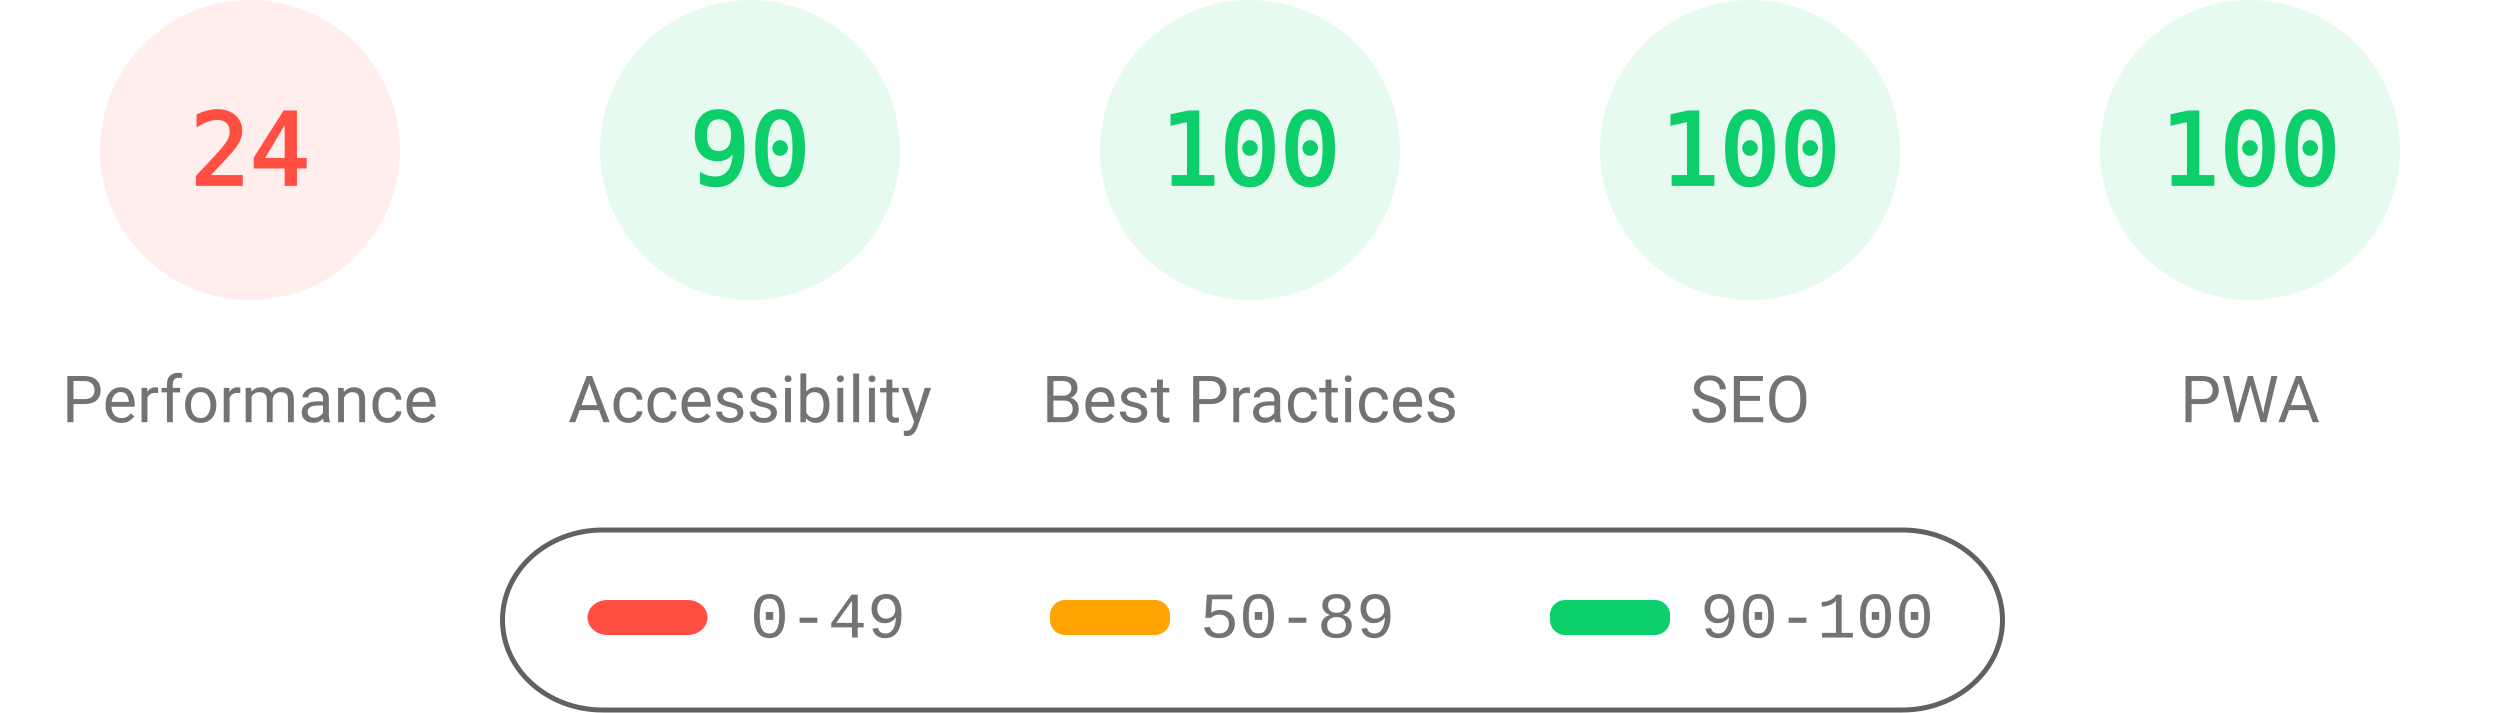
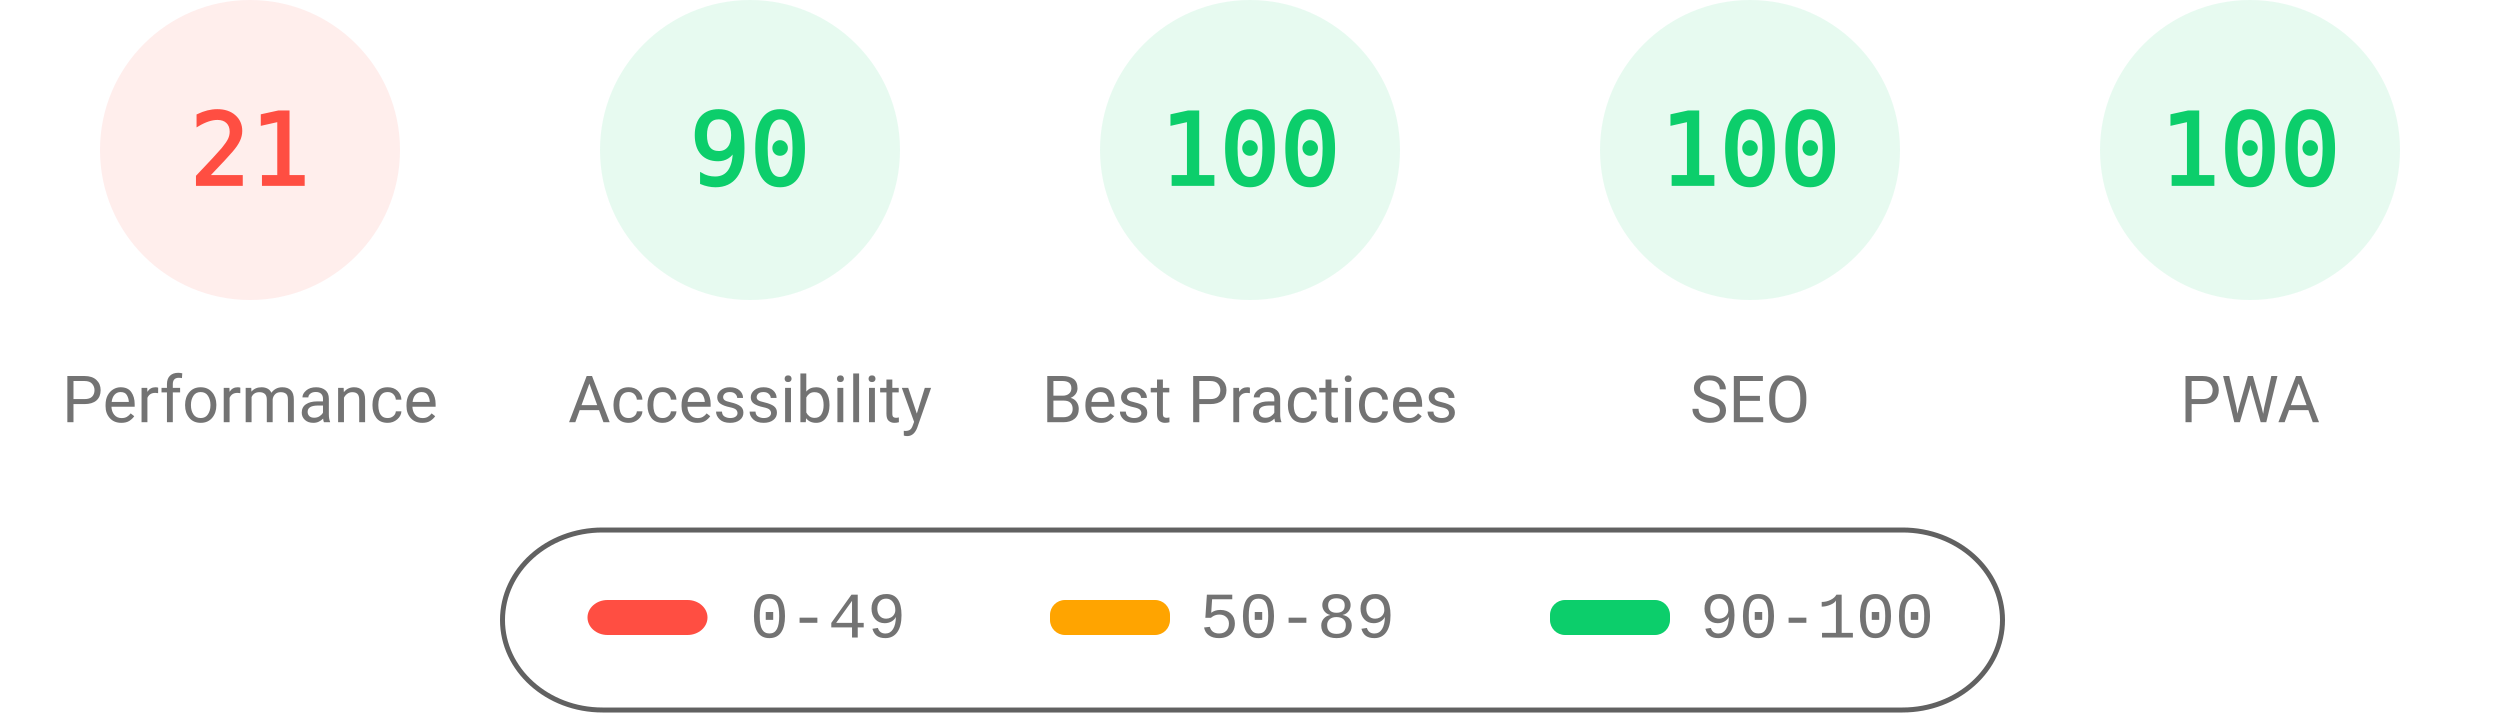
<svg xmlns="http://www.w3.org/2000/svg" fill="none" width="1000" height="285">
  <style>.gauge-base{opacity:.1}.gauge-arc{fill:none;animation-delay:250ms;stroke-linecap:round;transform:rotate(-90deg);transform-origin:100px 60px;animation:load-gauge 1s ease forwards}.guage-text{font-size:40px;font-family:monospace;text-align:center}.guage-red{color:#ff4e42;fill:#ff4e42;stroke:#ff4e42}.guage-orange{color:#ffa400;fill:#ffa400;stroke:#ffa400}.guage-green{color:#0cce6b;fill:#0cce6b;stroke:#0cce6b}.guage-undefined{color:#5c5c5c;fill:#5c5c5c;stroke:#5c5c5c}.guage-title{color:#737373;fill:#737373;stroke:none;font-size:26px;line-height:26px;font-family:Roboto,Halvetica,Arial,sans-serif}@keyframes load-gauge{from{stroke-dasharray:0 352.858}}</style>
  <svg class="guage-div guage-perf guage-red" viewBox="0 0 200 200" width="200" height="200">
    <circle class="gauge-base" r="56" cx="100" cy="60" stroke-width="8" />
-     <circle class="gauge-arc guage-arc-1" r="56" cx="100" cy="60" stroke-width="8" style="stroke-dasharray:84.446,351.858" />
-     <text class="guage-text" x="100" y="60" alignment-baseline="central" dominant-baseline="central" text-anchor="middle">24</text>
+     <circle class="gauge-arc guage-arc-1" r="56" cx="100" cy="60" stroke-width="8" style="stroke-dasharray:73.89,351.858" />
+     <text class="guage-text" x="100" y="60" alignment-baseline="central" dominant-baseline="central" text-anchor="middle">21</text>
    <text class="guage-title" x="100" y="160" alignment-baseline="central" dominant-baseline="central" text-anchor="middle">Performance</text>
  </svg>
  <svg class="guage-div guage-acc guage-green" viewBox="0 0 200 200" width="200" height="200" x="200">
    <circle class="gauge-base" r="56" cx="100" cy="60" stroke-width="8" />
    <circle class="gauge-arc guage-arc-2" r="56" cx="100" cy="60" stroke-width="8" style="stroke-dasharray:316.672,351.858" />
    <text class="guage-text" x="100" y="60" alignment-baseline="central" dominant-baseline="central" text-anchor="middle">90</text>
    <text class="guage-title" x="100" y="160" alignment-baseline="central" dominant-baseline="central" text-anchor="middle">Accessibility</text>
  </svg>
  <svg class="guage-div guage-best guage-green" viewBox="0 0 200 200" width="200" height="200" x="400">
    <circle class="gauge-base" r="56" cx="100" cy="60" stroke-width="8" />
    <circle class="gauge-arc guage-arc-3" r="56" cx="100" cy="60" stroke-width="8" style="stroke-dasharray:351.858,351.858" />
    <text class="guage-text" x="100" y="60" alignment-baseline="central" dominant-baseline="central" text-anchor="middle">100</text>
    <text class="guage-title" x="100" y="160" alignment-baseline="central" dominant-baseline="central" text-anchor="middle">Best Practices</text>
  </svg>
  <svg class="guage-div guage-seo guage-green" viewBox="0 0 200 200" width="200" height="200" x="600">
    <circle class="gauge-base" r="56" cx="100" cy="60" stroke-width="8" />
    <circle class="gauge-arc guage-arc-4" r="56" cx="100" cy="60" stroke-width="8" style="stroke-dasharray:351.858,351.858" />
    <text class="guage-text" x="100" y="60" alignment-baseline="central" dominant-baseline="central" text-anchor="middle">100</text>
    <text class="guage-title" x="100" y="160" alignment-baseline="central" dominant-baseline="central" text-anchor="middle">SEO</text>
  </svg>
  <svg class="guage-div guage-pwa guage-green" viewBox="0 0 200 200" width="200" height="200" x="800">
    <circle class="gauge-base" r="56" cx="100" cy="60" stroke-width="8" />
    <circle class="gauge-arc guage-arc-4" r="56" cx="100" cy="60" stroke-width="8" style="stroke-dasharray:351.858,351.858" />
    <text class="guage-text" x="100" y="60" alignment-baseline="central" dominant-baseline="central" text-anchor="middle">100</text>
    <text class="guage-title" x="100" y="160" alignment-baseline="central" dominant-baseline="central" text-anchor="middle">PWA</text>
  </svg>
  <svg width="604" height="76" x="200" y="210">
    <path fill="none" id="canvas_background" d="M-1-1h604v80H-1z" />
    <rect fill-opacity="0" stroke="#616161" stroke-width="2" rx="40" id="svg_2" height="72" width="600" y="2" x="1" fill="#000" />
    <rect stroke="#000" rx="8" id="svg_3" height="14" width="48" y="30" x="35" stroke-opacity="null" stroke-width="0" fill="#ff4e42" />
    <rect stroke="#000" rx="6" id="svg_4" height="14" width="48" y="30" x="220" stroke-opacity="null" stroke-width="0" fill="#ffa400" />
    <rect stroke="#000" rx="6" id="svg_5" height="14" width="48" y="30" x="420" stroke-opacity="null" stroke-width="0" fill="#0cce6b" />
    <text xml:space="preserve" text-anchor="start" font-family="'Courier New', Courier, monospace" font-size="26" id="svg_6" y="45" x="100" stroke-opacity="null" stroke-width="0" stroke="#000" fill="#737373">0-49</text>
    <text xml:space="preserve" text-anchor="start" font-family="'Courier New', Courier, monospace" font-size="26" id="svg_7" y="45" x="280" stroke-opacity="null" stroke-width="0" stroke="#000" fill="#737373">50-89</text>
    <text xml:space="preserve" text-anchor="start" font-family="'Courier New', Courier, monospace" font-size="26" id="svg_8" y="45" x="480" stroke-opacity="null" stroke-width="0" stroke="#000" fill="#737373">90-100</text>
  </svg>
</svg>
